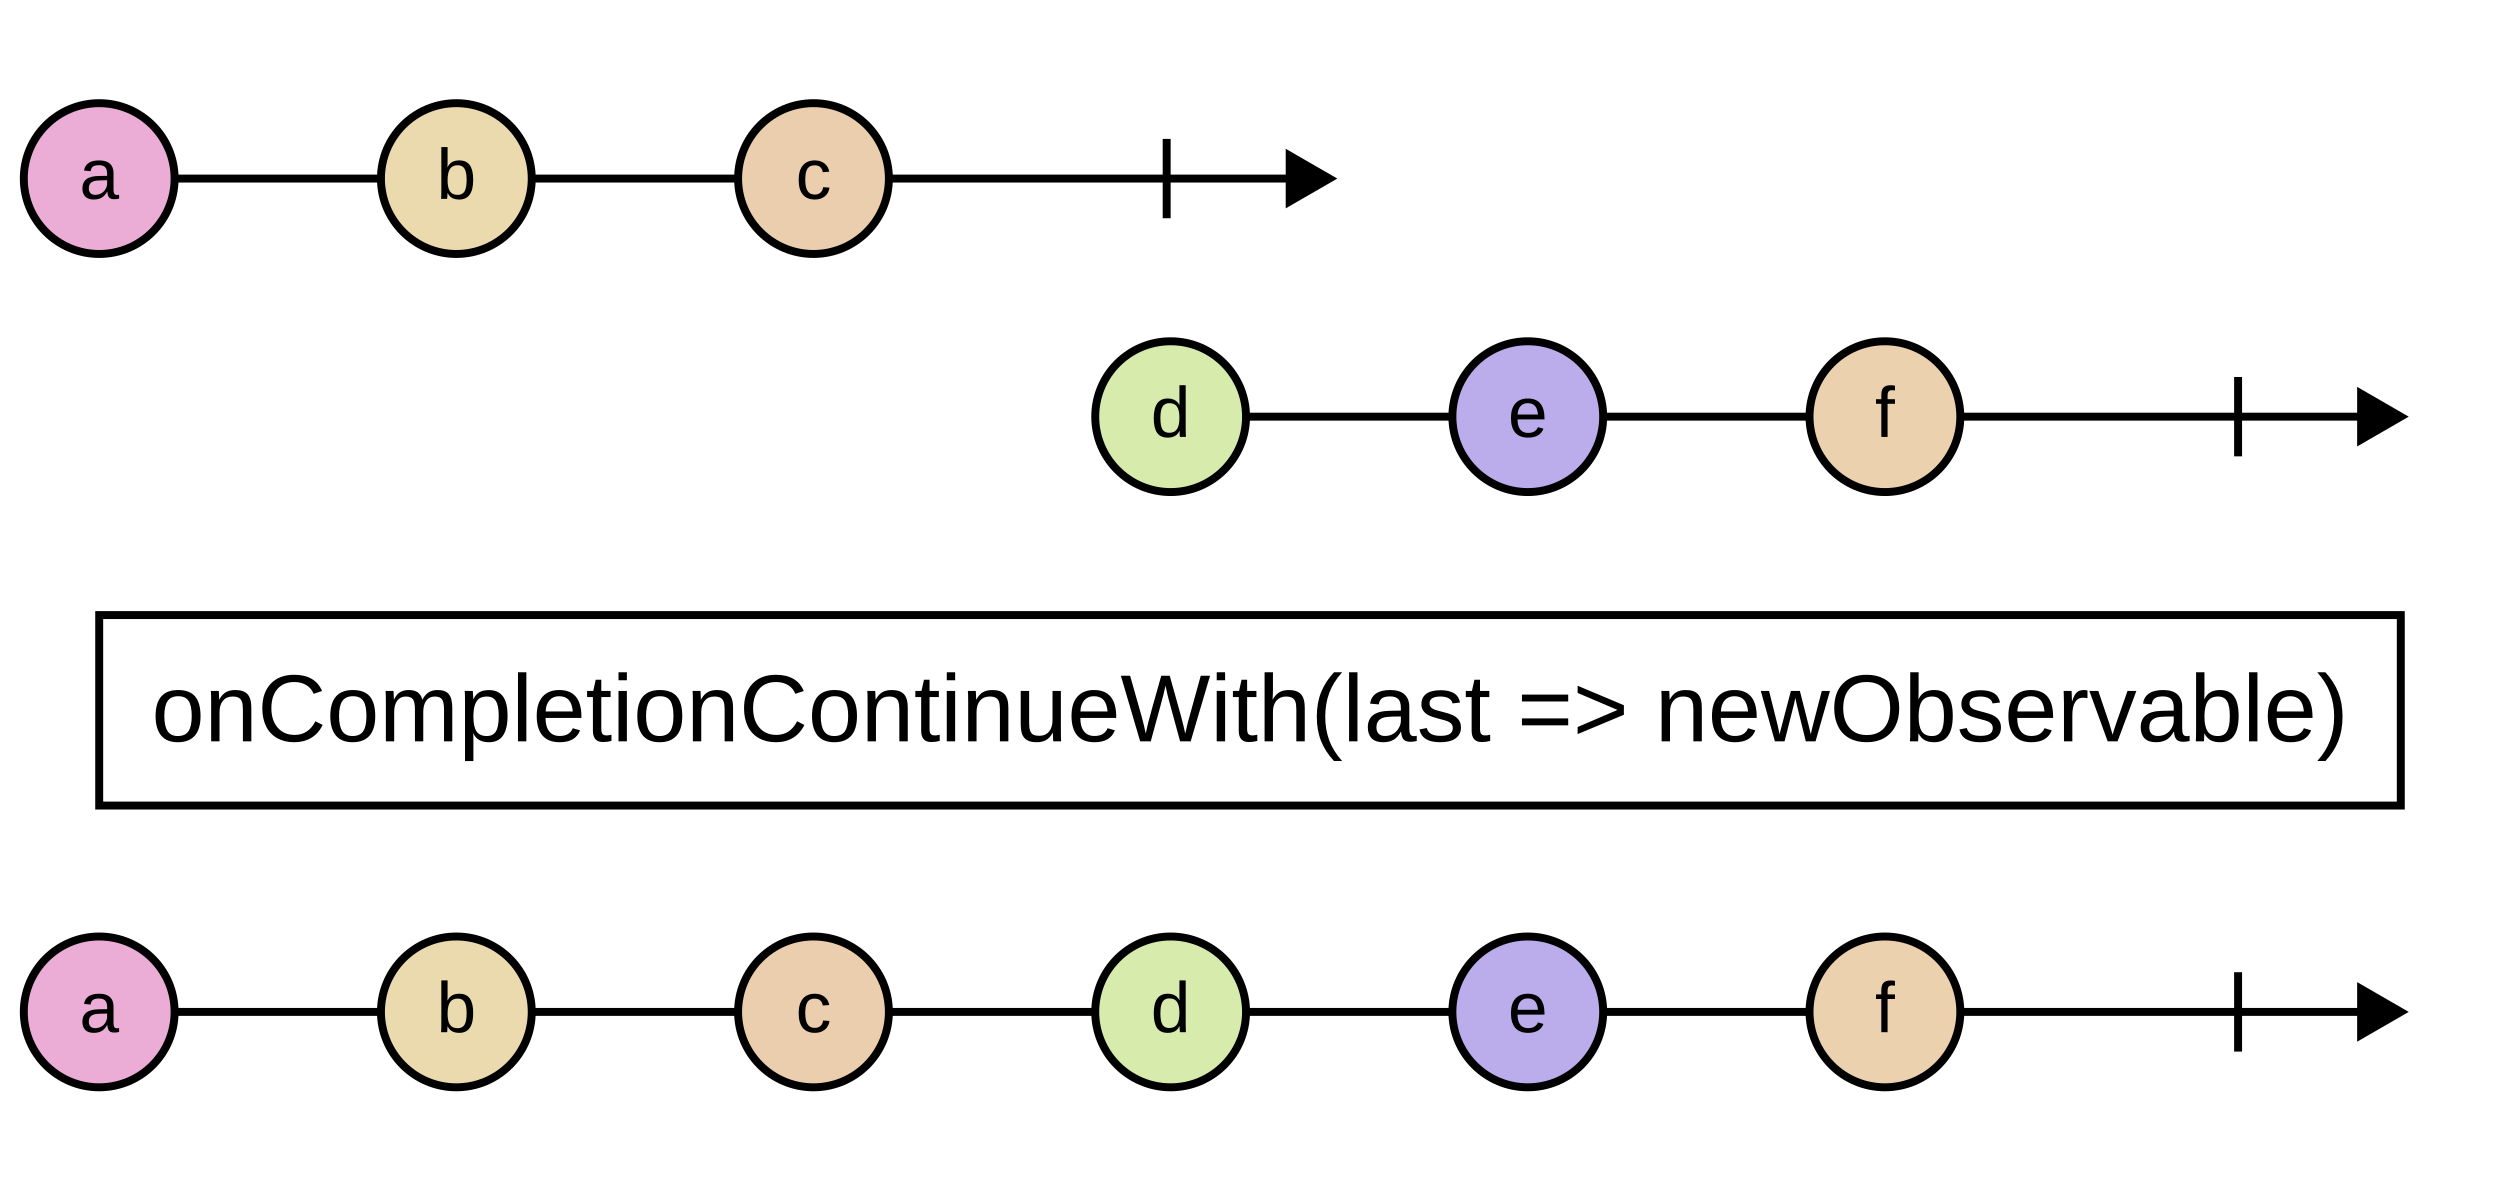
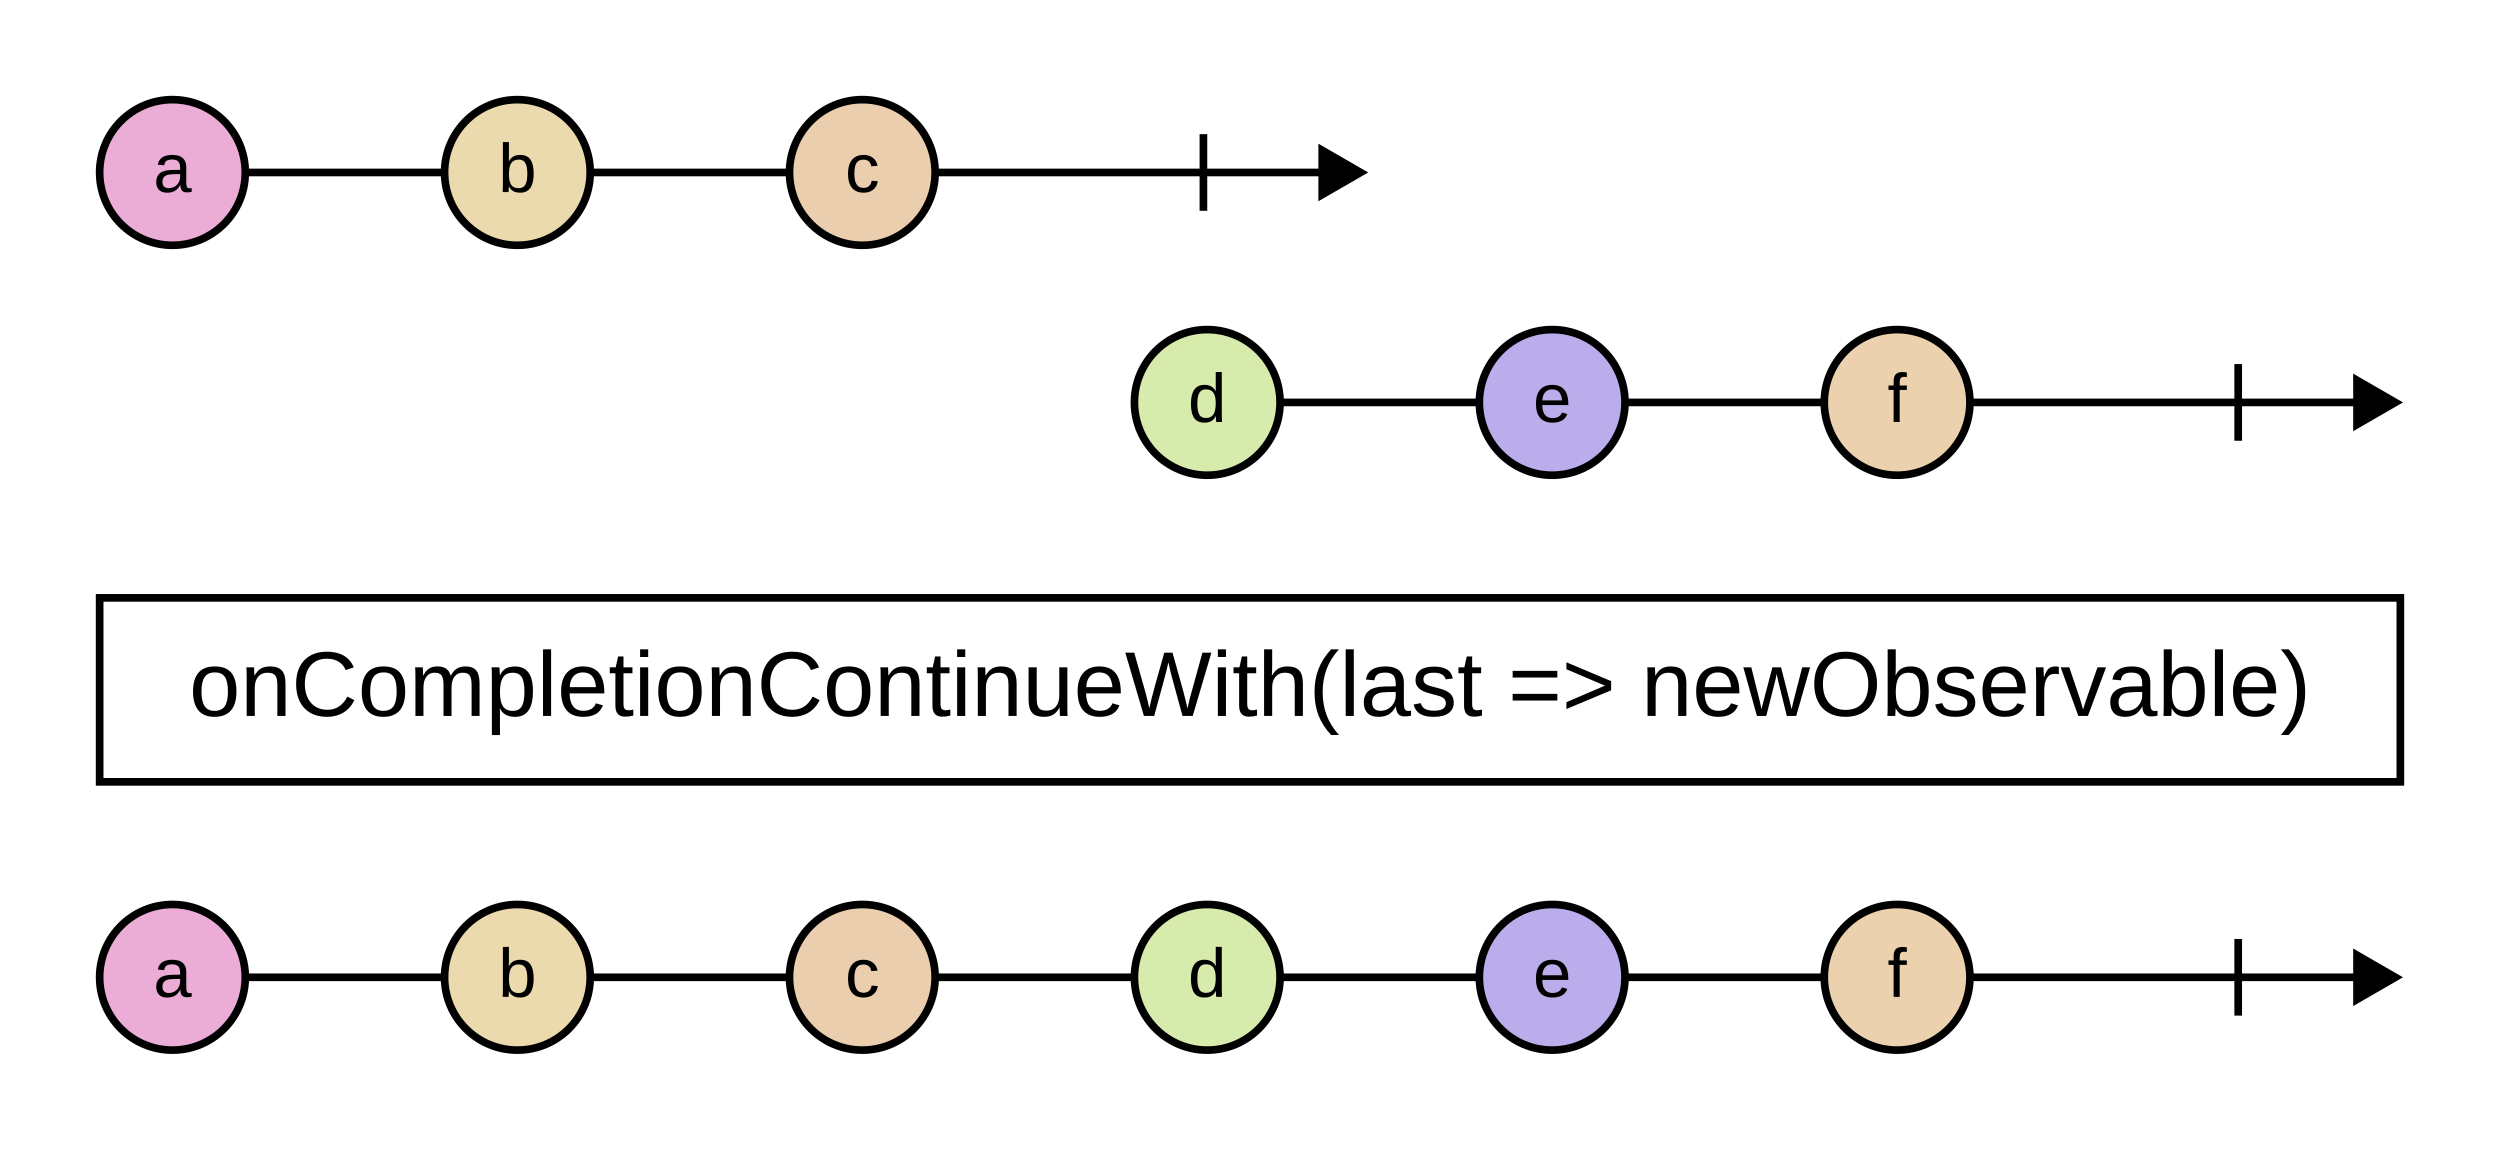
- <svg xmlns="http://www.w3.org/2000/svg" viewBox="0 0 630 300" width="630" height="300">
-   <path fill="rgba(255, 255, 255, 0.0)" d="M0 0h630v300H0z" />
+ <svg xmlns="http://www.w3.org/2000/svg" width="652.309" height="300">
+   <path fill="rgba(255, 255, 255, 0.0)" d="M0 0h652.309v300H0z" />
  <g stroke="#000" stroke-width="2">
-     <path d="M25 45h300" />
-     <path stroke-linecap="square" d="M325 39.226L335 45l-10 5.774z" />
+     <path d="M45 45h300" />
+     <path stroke-linecap="square" d="M345 39.226 355 45l-10 5.774z" />
  </g>
-   <path stroke="#000" stroke-width="2" d="M294 35v20" />
-   <g transform="translate(185 25)">
-     <circle cx="20" cy="20" fill="hsl(32, 60%, 80%)" stroke="#000" stroke-width="2" r="19" />
-     <text font-family="Arial, Helvetica, sans-serif" font-size="18" dominant-baseline="middle" text-anchor="middle" transform="translate(20 20)">c</text>
+   <path stroke="#000" stroke-width="2" d="M314 35v20" />
+   <g transform="translate(205 25)">
+     <circle cx="20" cy="20" r="19" fill="hsl(32, 60%, 80%)" stroke="#000" stroke-width="2" />
+     <text dominant-baseline="middle" font-family="Arial, Helvetica, sans-serif" font-size="18" text-anchor="middle" transform="translate(20 20)">c</text>
  </g>
-   <g transform="translate(95 25)">
-     <circle cx="20" cy="20" fill="hsl(44, 60%, 80%)" stroke="#000" stroke-width="2" r="19" />
-     <text font-family="Arial, Helvetica, sans-serif" font-size="18" dominant-baseline="middle" text-anchor="middle" transform="translate(20 20)">b</text>
+   <g transform="translate(115 25)">
+     <circle cx="20" cy="20" r="19" fill="hsl(44, 60%, 80%)" stroke="#000" stroke-width="2" />
+     <text dominant-baseline="middle" font-family="Arial, Helvetica, sans-serif" font-size="18" text-anchor="middle" transform="translate(20 20)">b</text>
  </g>
-   <g transform="translate(5 25)">
-     <circle cx="20" cy="20" fill="hsl(321, 60%, 80%)" stroke="#000" stroke-width="2" r="19" />
-     <text font-family="Arial, Helvetica, sans-serif" font-size="18" dominant-baseline="middle" text-anchor="middle" transform="translate(20 20)">a</text>
+   <g transform="translate(25 25)">
+     <circle cx="20" cy="20" r="19" fill="hsl(321, 60%, 80%)" stroke="#000" stroke-width="2" />
+     <text dominant-baseline="middle" font-family="Arial, Helvetica, sans-serif" font-size="18" text-anchor="middle" transform="translate(20 20)">a</text>
  </g>
-   <g>
-     <g stroke="#000" stroke-width="2">
-       <path d="M295 105h300" />
-       <path stroke-linecap="square" d="M595 99.226L605 105l-10 5.774z" />
-     </g>
-     <path stroke="#000" stroke-width="2" d="M564 95v20" />
-     <g transform="translate(455 85)">
-       <circle cx="20" cy="20" fill="hsl(35, 60%, 80%)" stroke="#000" stroke-width="2" r="19" />
-       <text font-family="Arial, Helvetica, sans-serif" font-size="18" dominant-baseline="middle" text-anchor="middle" transform="translate(20 20)">f</text>
-     </g>
-     <g transform="translate(365 85)">
-       <circle cx="20" cy="20" fill="hsl(253, 60%, 80%)" stroke="#000" stroke-width="2" r="19" />
-       <text font-family="Arial, Helvetica, sans-serif" font-size="18" dominant-baseline="middle" text-anchor="middle" transform="translate(20 20)">e</text>
-     </g>
-     <g transform="translate(275 85)">
-       <circle cx="20" cy="20" fill="hsl(79, 60%, 80%)" stroke="#000" stroke-width="2" r="19" />
-       <text font-family="Arial, Helvetica, sans-serif" font-size="18" dominant-baseline="middle" text-anchor="middle" transform="translate(20 20)">d</text>
-     </g>
+   <g stroke="#000" stroke-width="2">
+     <path d="M315 105h300" />
+     <path stroke-linecap="square" d="M615 99.226 625 105l-10 5.774z" />
+   </g>
+   <path stroke="#000" stroke-width="2" d="M584 95v20" />
+   <g transform="translate(475 85)">
+     <circle cx="20" cy="20" r="19" fill="hsl(35, 60%, 80%)" stroke="#000" stroke-width="2" />
+     <text dominant-baseline="middle" font-family="Arial, Helvetica, sans-serif" font-size="18" text-anchor="middle" transform="translate(20 20)">f</text>
+   </g>
+   <g transform="translate(385 85)">
+     <circle cx="20" cy="20" r="19" fill="hsl(253, 60%, 80%)" stroke="#000" stroke-width="2" />
+     <text dominant-baseline="middle" font-family="Arial, Helvetica, sans-serif" font-size="18" text-anchor="middle" transform="translate(20 20)">e</text>
+   </g>
+   <g transform="translate(295 85)">
+     <circle cx="20" cy="20" r="19" fill="hsl(79, 60%, 80%)" stroke="#000" stroke-width="2" />
+     <text dominant-baseline="middle" font-family="Arial, Helvetica, sans-serif" font-size="18" text-anchor="middle" transform="translate(20 20)">d</text>
  </g>
  <g transform="translate(25 145)">
-     <rect y="10" width="580" height="48" fill="rgba(255, 255, 255, 0.0)" stroke="#000" stroke-width="2" rx="0" />
-     <text x="290" y="35" font-family="Arial, Helvetica, sans-serif" font-size="24" dominant-baseline="middle" text-anchor="middle">onCompletionContinueWith(last =&gt; newObservable)</text>
+     <rect width="600.309" height="48" x="1" y="11" fill="rgba(255, 255, 255, 0.0)" stroke="#000" stroke-width="2" rx="0" />
+     <text x="301.155" y="35" dominant-baseline="middle" font-family="Arial, Helvetica, sans-serif" font-size="24" text-anchor="middle">onCompletionContinueWith(last =&gt; newObservable)</text>
  </g>
-   <g>
-     <g stroke="#000" stroke-width="2">
-       <path d="M25 255h570" />
-       <path stroke-linecap="square" d="M595 249.226L605 255l-10 5.774z" />
-     </g>
-     <path stroke="#000" stroke-width="2" d="M564 245v20" />
-     <g transform="translate(455 235)">
-       <circle cx="20" cy="20" fill="hsl(35, 60%, 80%)" stroke="#000" stroke-width="2" r="19" />
-       <text font-family="Arial, Helvetica, sans-serif" font-size="18" dominant-baseline="middle" text-anchor="middle" transform="translate(20 20)">f</text>
-     </g>
-     <g transform="translate(365 235)">
-       <circle cx="20" cy="20" fill="hsl(253, 60%, 80%)" stroke="#000" stroke-width="2" r="19" />
-       <text font-family="Arial, Helvetica, sans-serif" font-size="18" dominant-baseline="middle" text-anchor="middle" transform="translate(20 20)">e</text>
-     </g>
-     <g transform="translate(275 235)">
-       <circle cx="20" cy="20" fill="hsl(79, 60%, 80%)" stroke="#000" stroke-width="2" r="19" />
-       <text font-family="Arial, Helvetica, sans-serif" font-size="18" dominant-baseline="middle" text-anchor="middle" transform="translate(20 20)">d</text>
-     </g>
-     <g transform="translate(185 235)">
-       <circle cx="20" cy="20" fill="hsl(32, 60%, 80%)" stroke="#000" stroke-width="2" r="19" />
-       <text font-family="Arial, Helvetica, sans-serif" font-size="18" dominant-baseline="middle" text-anchor="middle" transform="translate(20 20)">c</text>
-     </g>
-     <g transform="translate(95 235)">
-       <circle cx="20" cy="20" fill="hsl(44, 60%, 80%)" stroke="#000" stroke-width="2" r="19" />
-       <text font-family="Arial, Helvetica, sans-serif" font-size="18" dominant-baseline="middle" text-anchor="middle" transform="translate(20 20)">b</text>
-     </g>
-     <g transform="translate(5 235)">
-       <circle cx="20" cy="20" fill="hsl(321, 60%, 80%)" stroke="#000" stroke-width="2" r="19" />
-       <text font-family="Arial, Helvetica, sans-serif" font-size="18" dominant-baseline="middle" text-anchor="middle" transform="translate(20 20)">a</text>
-     </g>
+   <g stroke="#000" stroke-width="2">
+     <path d="M45 255h570" />
+     <path stroke-linecap="square" d="M615 249.226 625 255l-10 5.774z" />
+   </g>
+   <path stroke="#000" stroke-width="2" d="M584 245v20" />
+   <g transform="translate(475 235)">
+     <circle cx="20" cy="20" r="19" fill="hsl(35, 60%, 80%)" stroke="#000" stroke-width="2" />
+     <text dominant-baseline="middle" font-family="Arial, Helvetica, sans-serif" font-size="18" text-anchor="middle" transform="translate(20 20)">f</text>
+   </g>
+   <g transform="translate(385 235)">
+     <circle cx="20" cy="20" r="19" fill="hsl(253, 60%, 80%)" stroke="#000" stroke-width="2" />
+     <text dominant-baseline="middle" font-family="Arial, Helvetica, sans-serif" font-size="18" text-anchor="middle" transform="translate(20 20)">e</text>
+   </g>
+   <g transform="translate(295 235)">
+     <circle cx="20" cy="20" r="19" fill="hsl(79, 60%, 80%)" stroke="#000" stroke-width="2" />
+     <text dominant-baseline="middle" font-family="Arial, Helvetica, sans-serif" font-size="18" text-anchor="middle" transform="translate(20 20)">d</text>
+   </g>
+   <g transform="translate(205 235)">
+     <circle cx="20" cy="20" r="19" fill="hsl(32, 60%, 80%)" stroke="#000" stroke-width="2" />
+     <text dominant-baseline="middle" font-family="Arial, Helvetica, sans-serif" font-size="18" text-anchor="middle" transform="translate(20 20)">c</text>
+   </g>
+   <g transform="translate(115 235)">
+     <circle cx="20" cy="20" r="19" fill="hsl(44, 60%, 80%)" stroke="#000" stroke-width="2" />
+     <text dominant-baseline="middle" font-family="Arial, Helvetica, sans-serif" font-size="18" text-anchor="middle" transform="translate(20 20)">b</text>
+   </g>
+   <g transform="translate(25 235)">
+     <circle cx="20" cy="20" r="19" fill="hsl(321, 60%, 80%)" stroke="#000" stroke-width="2" />
+     <text dominant-baseline="middle" font-family="Arial, Helvetica, sans-serif" font-size="18" text-anchor="middle" transform="translate(20 20)">a</text>
  </g>
</svg>
